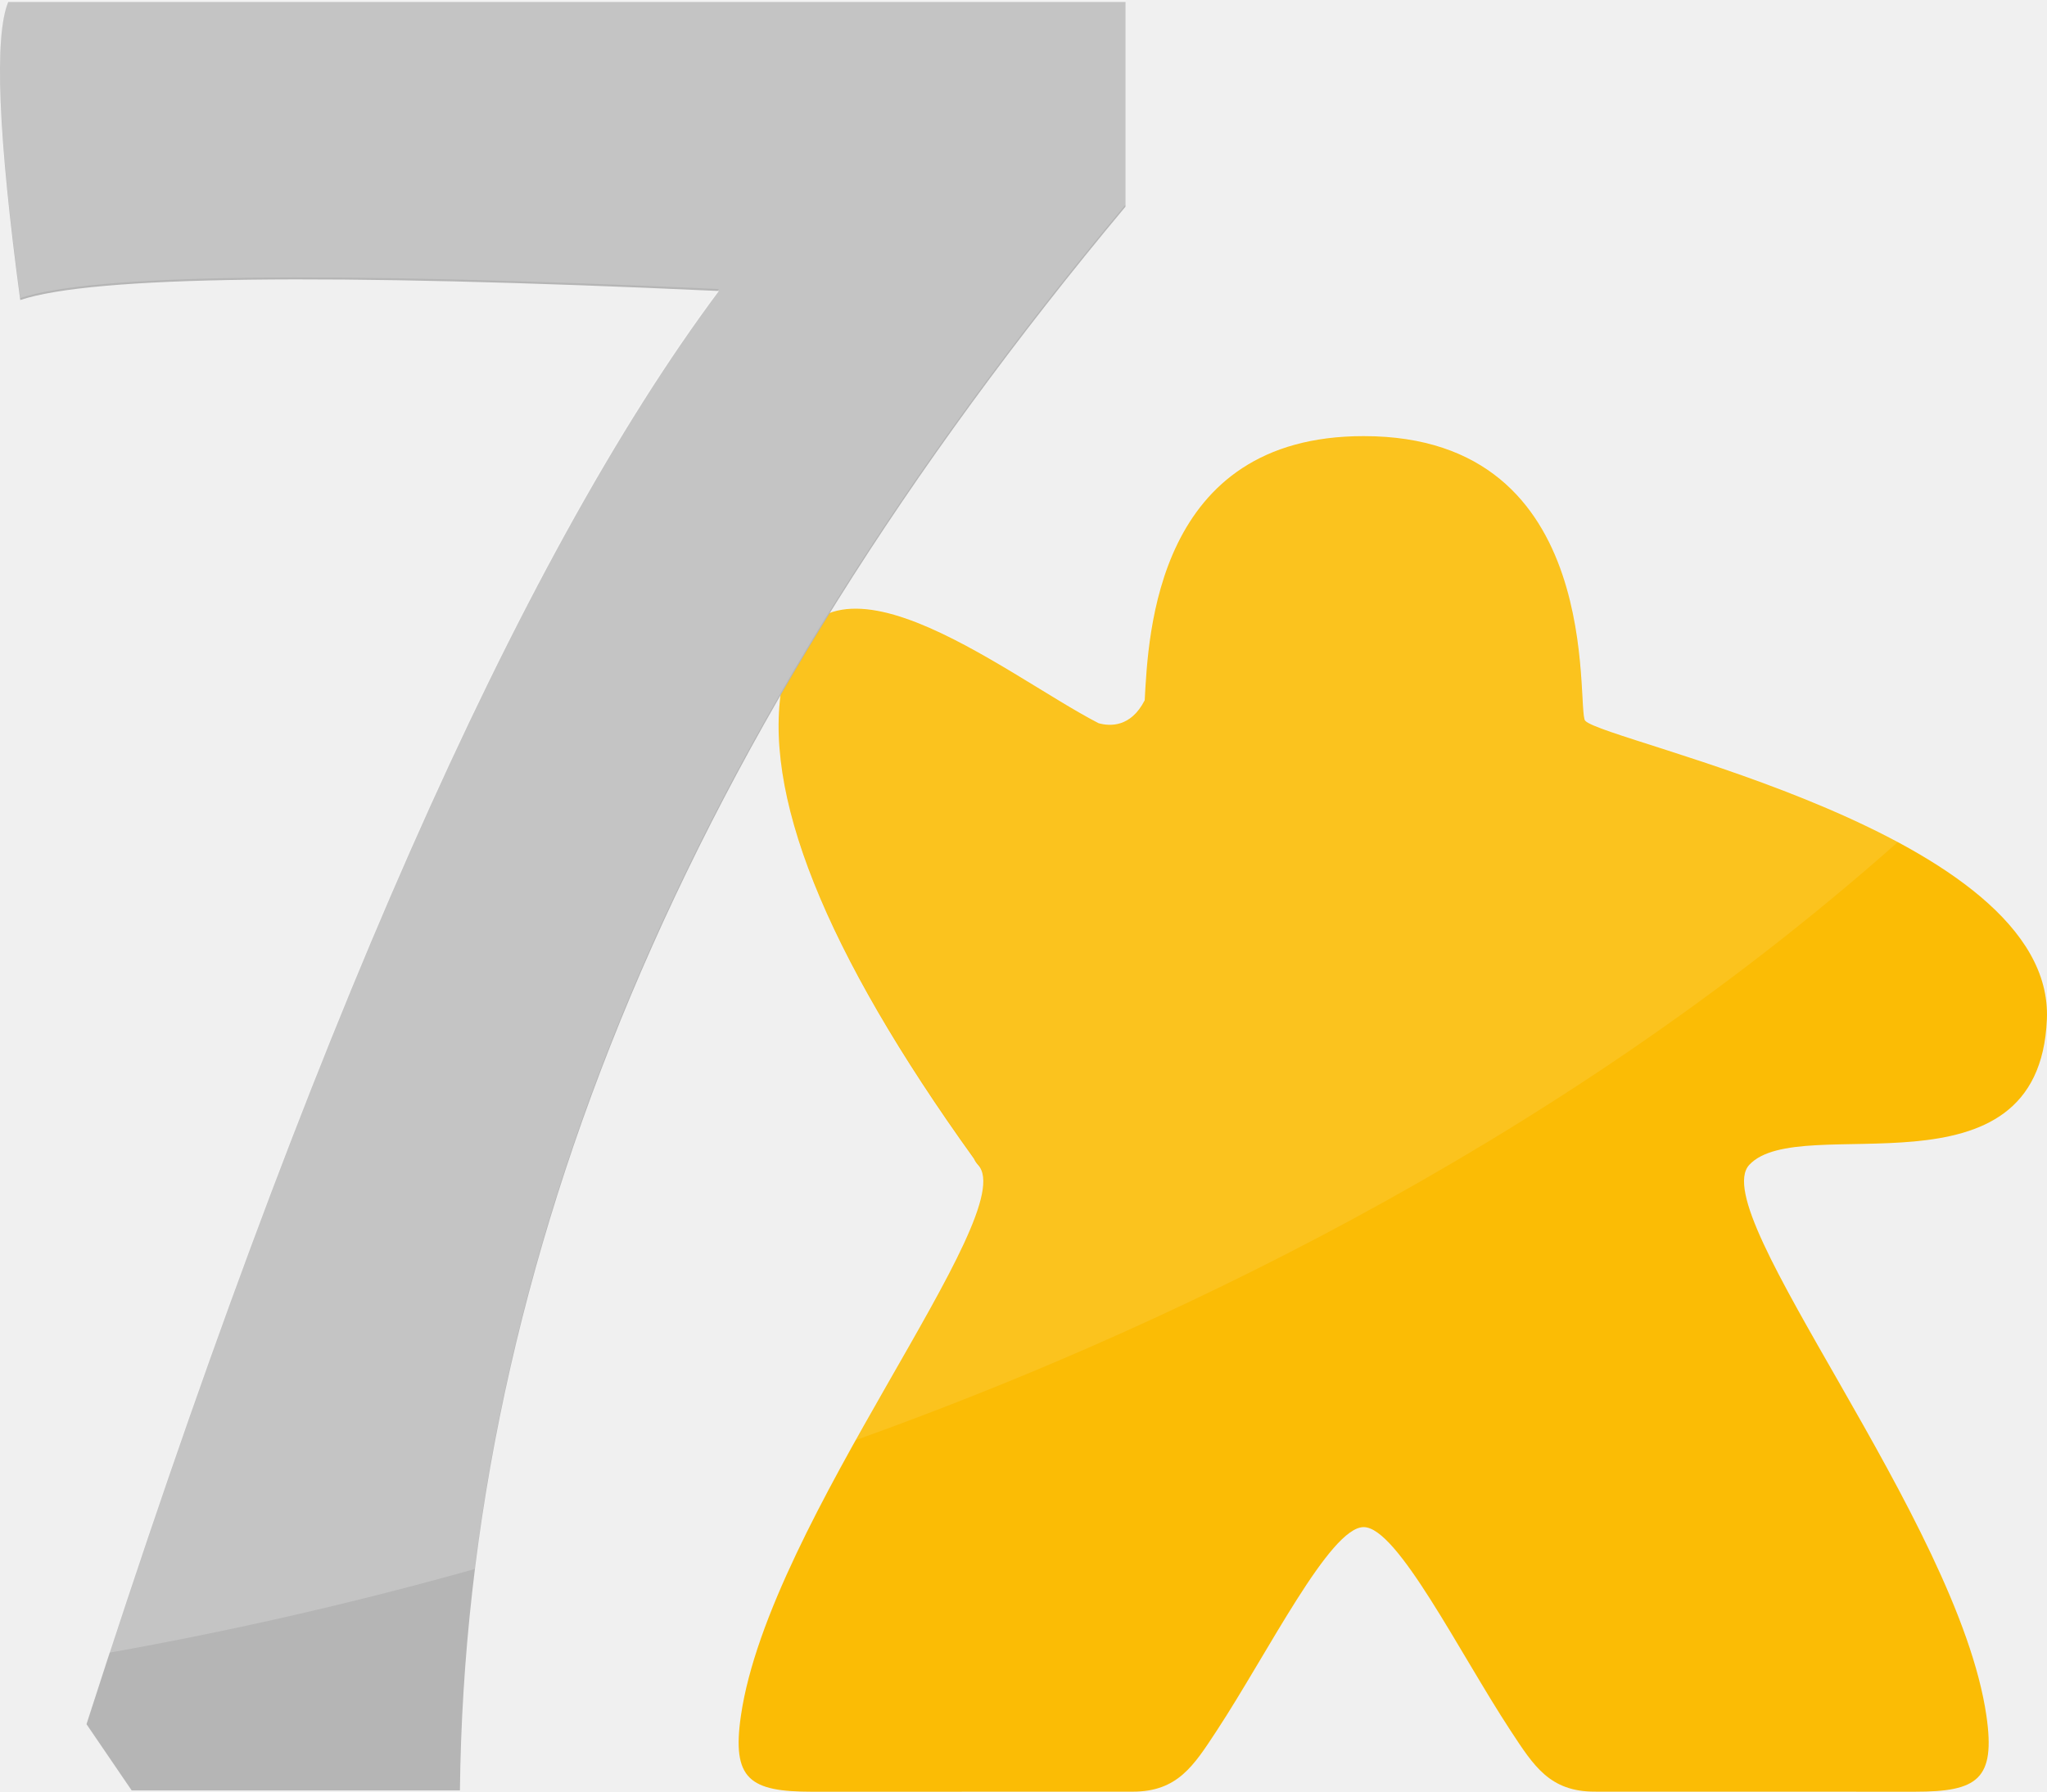
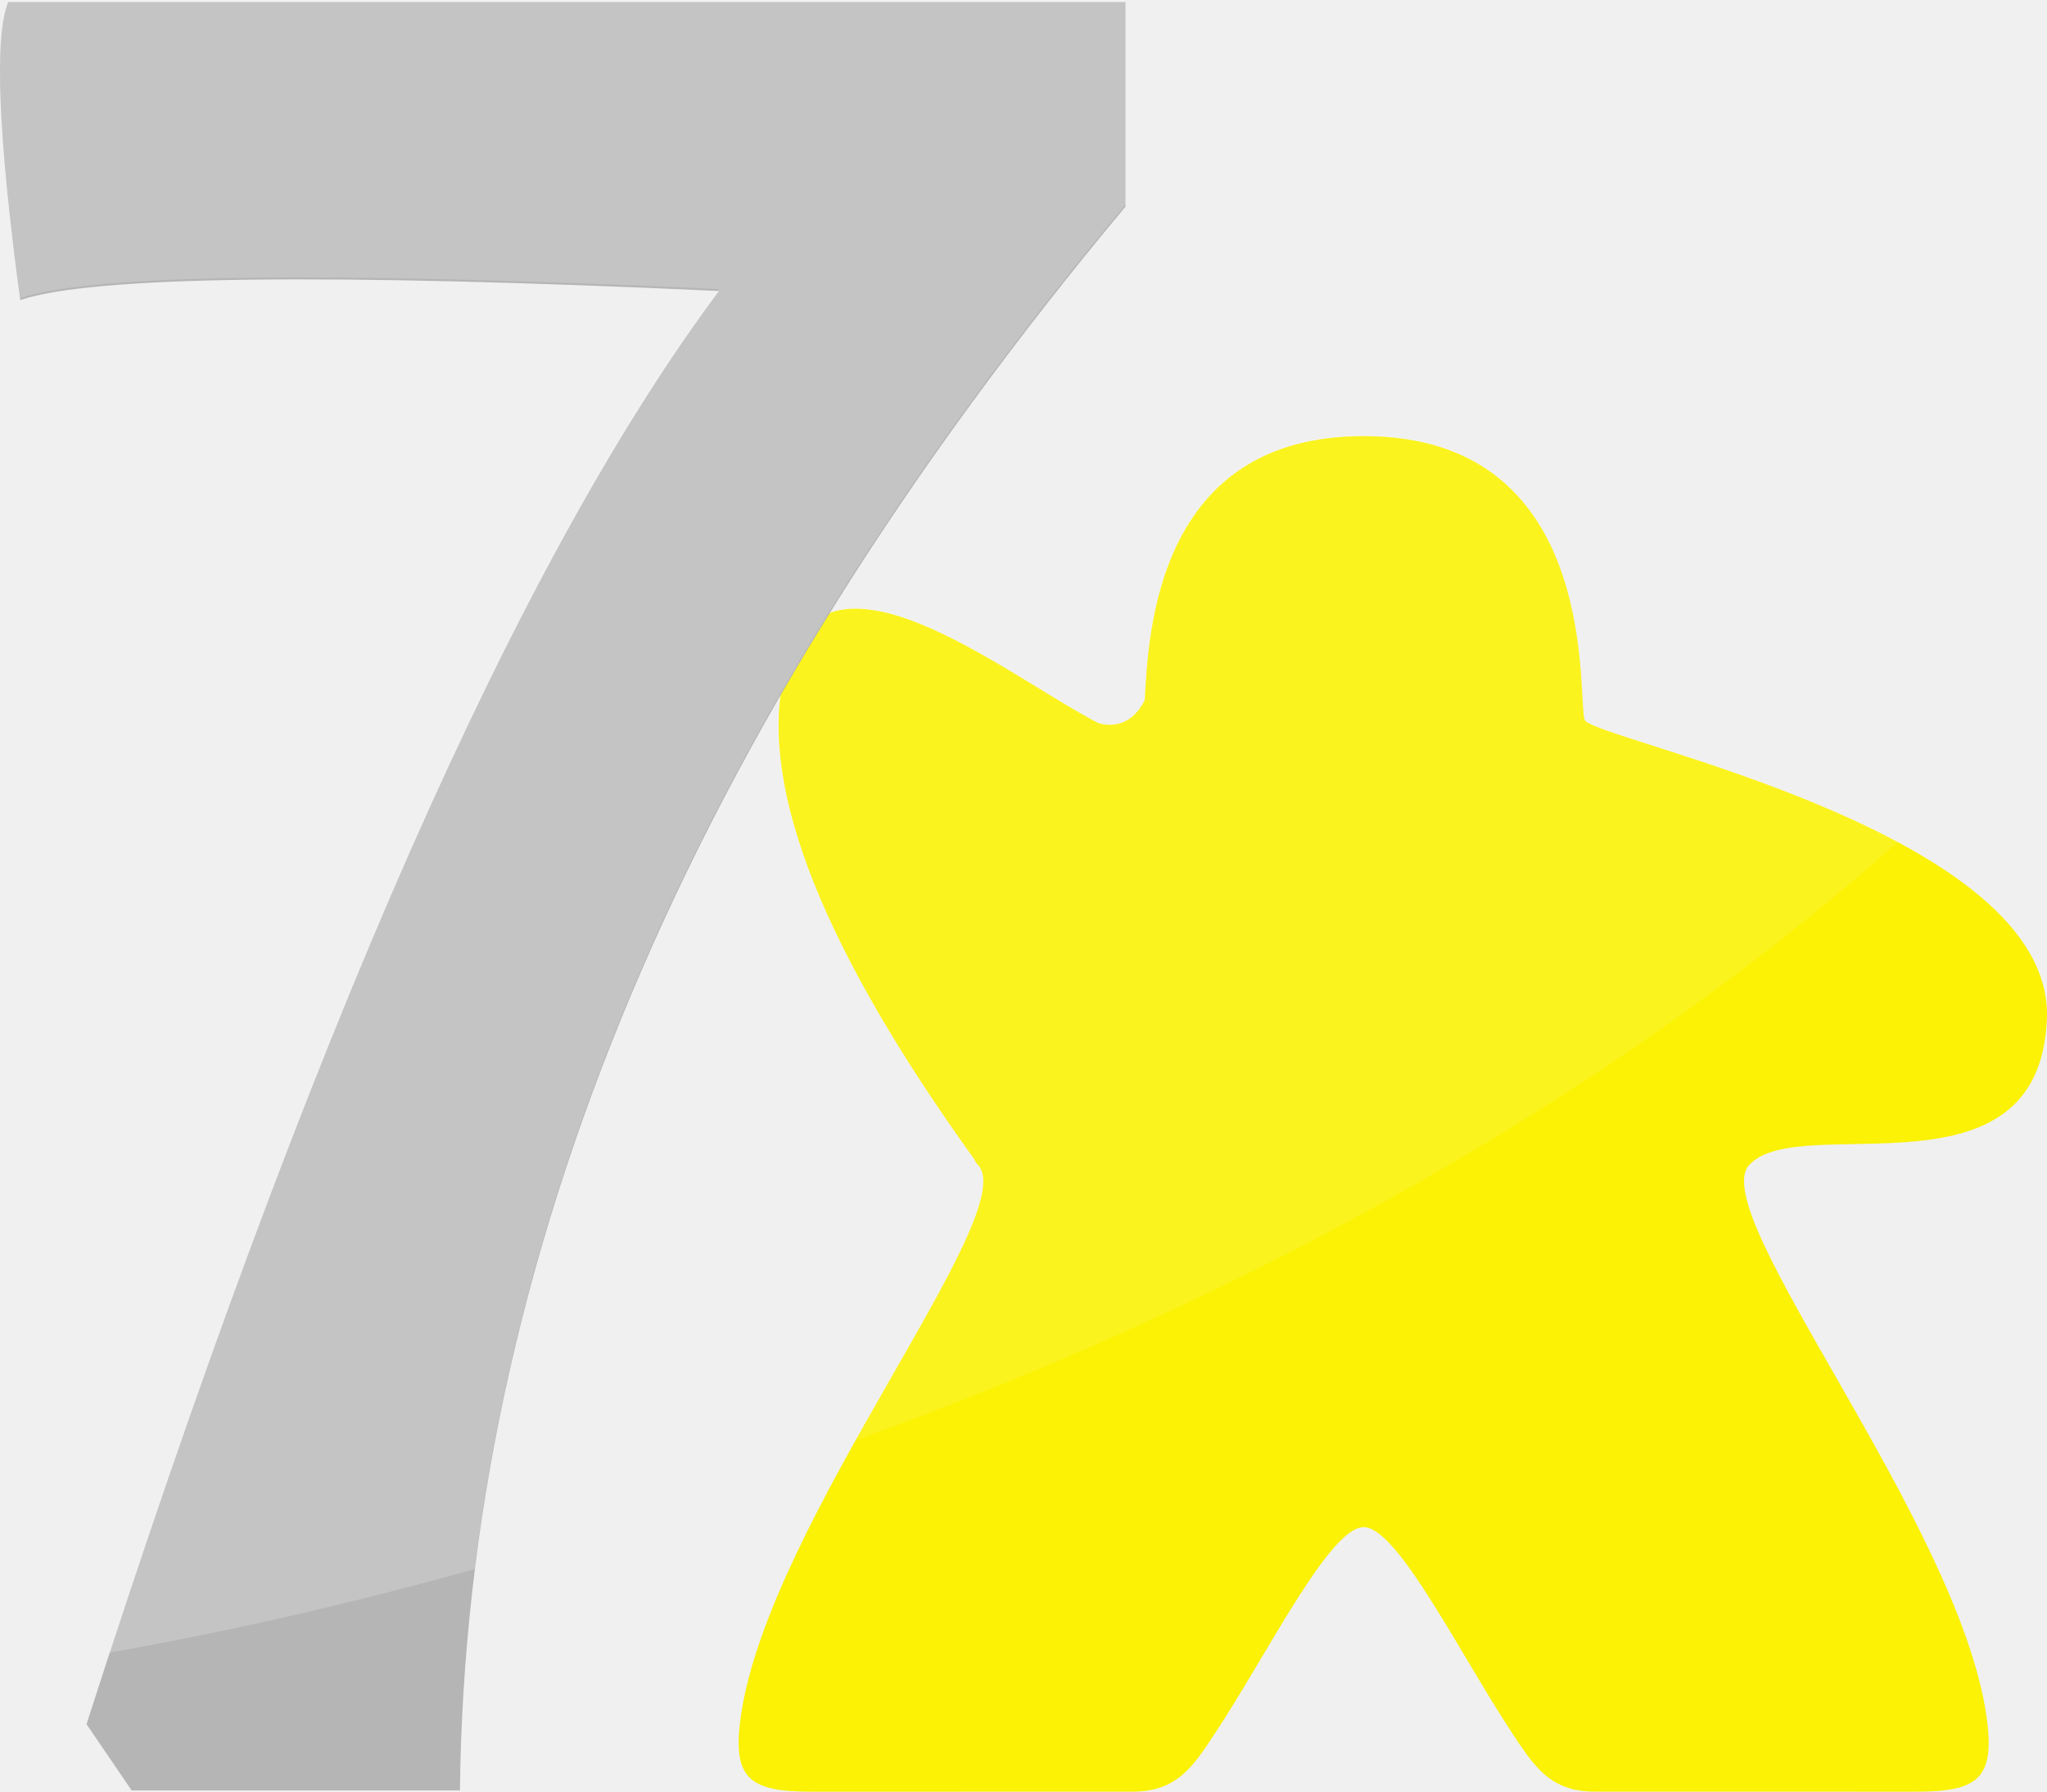
- <svg xmlns="http://www.w3.org/2000/svg" width="1052.234" height="921.195" viewBox="0 0 1052.234 921.195">
-   <g id="Grupo_272" data-name="Grupo 272" transform="translate(3783 -14179)">
+ <svg xmlns="http://www.w3.org/2000/svg" width="1052.234" height="921.194" viewBox="0 0 1052.234 921.194">
+   <g id="Grupo_254" data-name="Grupo 254" transform="translate(3783 -14179)">
+     <g id="Grupo_224" data-name="Grupo 224" transform="translate(-15201 11873)">
+       <path id="Intersección_3" data-name="Intersección 3" d="M102.7,375.28a12.853,12.853,0,0,1-2.171-3.272Q-15.011,211.319,2.243,125.681C19,42.561,115.784,122.561,164.73,147.825c5.813,1.626,16.578,2.232,23.755-11.8C190.358,102.2,194.252-.09,301.22,0,426.892-.1,410.282,141.122,415.284,146.564c6.544,7.134,107.228,29.475,175.452,70.75C418.148,378.706,188.442,471.832,38.366,519.378,76.339,451.033,116.237,389.883,102.7,375.28Z" transform="translate(11817.441 2529.613)" fill="rgba(255,255,255,0.1)" />
+     </g>
    <g id="Grupo_234" data-name="Grupo 234" transform="translate(-3403.313 14402.612)">
-       <path id="Unión_32" data-name="Unión 32" d="M1.167,657.9c14.571-100.4,144.812-258.506,121.91-283.207a12.819,12.819,0,0,1-2.167-3.266Q5.554,210.987,22.781,125.484c16.731-82.989,113.363-3.114,162.231,22.11,5.8,1.623,16.552,2.229,23.718-11.786C210.6,102.044,214.489-.09,321.289,0c125.475-.1,108.89,140.9,113.885,146.335,10.026,10.929,241.381,57.612,237.32,153.494-4.039,95.889-126.822,46.642-153,74.856C496.6,399.385,626.838,557.492,641.4,657.891c4.757,32.722-4.523,39.071-36.581,39.071-58.14,0-113.654-.035-164.763-.035-23.093,0-31.3-13.158-43.212-31.306-26.373-40.154-58.232-104.707-75.556-104.7S272.1,625.467,245.73,665.629c-11.914,18.142-20.125,31.309-43.22,31.309-51.115,0-106.621.032-164.761.032C5.693,696.969-3.583,690.62,1.167,657.9Z" transform="translate(0 0.614)" fill="#fbbc05" />
+       <path id="Unión_32" data-name="Unión 32" d="M1.167,657.9c14.571-100.4,144.812-258.506,121.91-283.207a12.819,12.819,0,0,1-2.167-3.266Q5.554,210.987,22.781,125.484c16.731-82.989,113.363-3.114,162.231,22.11,5.8,1.623,16.552,2.229,23.718-11.786C210.6,102.044,214.489-.09,321.289,0c125.475-.1,108.89,140.9,113.885,146.335,10.026,10.929,241.381,57.612,237.32,153.494-4.039,95.889-126.822,46.642-153,74.856C496.6,399.385,626.838,557.492,641.4,657.891c4.757,32.722-4.523,39.071-36.581,39.071-58.14,0-113.654-.035-164.763-.035-23.093,0-31.3-13.158-43.212-31.306-26.373-40.154-58.232-104.707-75.556-104.7S272.1,625.467,245.73,665.629c-11.914,18.142-20.125,31.309-43.22,31.309-51.115,0-106.621.032-164.761.032C5.693,696.969-3.583,690.62,1.167,657.9Z" transform="translate(0 0.614)" fill="#fbf205" />
      <path id="Sustracción_5" data-name="Sustracción 5" d="M39.163,517.022v0h0c6.684-12,13.4-23.746,19.893-35.1l0-.007c14.721-25.742,28.625-50.057,37.123-68.817,9.394-20.739,11.412-32.941,6.35-38.4a12.9,12.9,0,0,1-2.167-3.266C81.232,344.81,64.614,319.4,50.977,295.889S26.3,250.118,18.157,229.718A311.67,311.67,0,0,1,7.962,200.146a221.077,221.077,0,0,1-6.051-27.23A158.487,158.487,0,0,1,0,148.028,118.621,118.621,0,0,1,2.24,125.483a69.23,69.23,0,0,1,5.6-17.142,38.3,38.3,0,0,1,8.368-11.375,30.507,30.507,0,0,1,10.717-6.31,39.164,39.164,0,0,1,12.652-1.947c12.1,0,27.084,4.406,45.809,13.47,16.322,7.9,33.325,18.293,48.326,27.463l.006.005h0c11.227,6.862,21.831,13.344,30.75,17.947a21.632,21.632,0,0,0,5.819.826,17.388,17.388,0,0,0,9.147-2.514c3.451-2.092,6.4-5.489,8.751-10.1q.037-.662.075-1.36l.014-.249a310,310,0,0,1,3.6-35.844,185.212,185.212,0,0,1,5.1-22.113,137.307,137.307,0,0,1,8.809-22.366,104.278,104.278,0,0,1,13.641-20.713,89.032,89.032,0,0,1,19.6-17.154A95.771,95.771,0,0,1,265.711,4.32,133.352,133.352,0,0,1,300.606,0h.28A133.39,133.39,0,0,1,335.78,4.319a95.774,95.774,0,0,1,26.683,11.686,89.018,89.018,0,0,1,19.6,17.149A104.231,104.231,0,0,1,395.7,53.862a137.228,137.228,0,0,1,8.808,22.361,185.129,185.129,0,0,1,5.1,22.11,310.074,310.074,0,0,1,3.6,35.848c.37,6.788.615,11.273,1.425,12.154,2.2,2.4,14.8,6.434,33.853,12.535,16.791,5.376,37.687,12.066,60.026,20.388,26.4,9.835,48.418,19.564,67.314,29.743-21.9,19.458-45.057,38.66-68.825,57.077-22.58,17.5-46.311,34.745-70.532,51.269-22.9,15.624-46.836,31-71.137,45.712-22.86,13.836-46.626,27.431-70.639,40.405-43.337,23.416-88.883,45.585-135.374,65.891C120.055,486.5,79.629,502.541,39.163,517.022Z" transform="translate(20.419 0)" fill="#fff" opacity="0.1" />
    </g>
    <g id="Grupo_219" data-name="Grupo 219" transform="translate(-4842.338 13493.54)">
      <path id="Trazado_144" data-name="Trazado 144" d="M173.353,332H747.67V437.265Q410.2,841.3,405.557,1251.525H236.822l-23.22-34.057Q383.885,688.045,538.687,480.61q-303.413-13.933-359.142,4.644Q162.517,358.316,173.353,332Z" transform="translate(890.199 354.46)" fill="#b5b5b5" />
    </g>
    <path id="Intersección_4" data-name="Intersección 4" d="M996.342,207.156Q692.93,193.222,637.2,211.8,620.172,84.861,631.009,58.545h574.317V163.81Q914.3,512.236,870.8,865.248c-59.665,16.76-122.371,31.359-187.945,43.03Q846.815,407.529,996.342,207.156Z" transform="translate(-4409.794 14120.455)" fill="#fff" opacity="0.2" />
  </g>
</svg>
